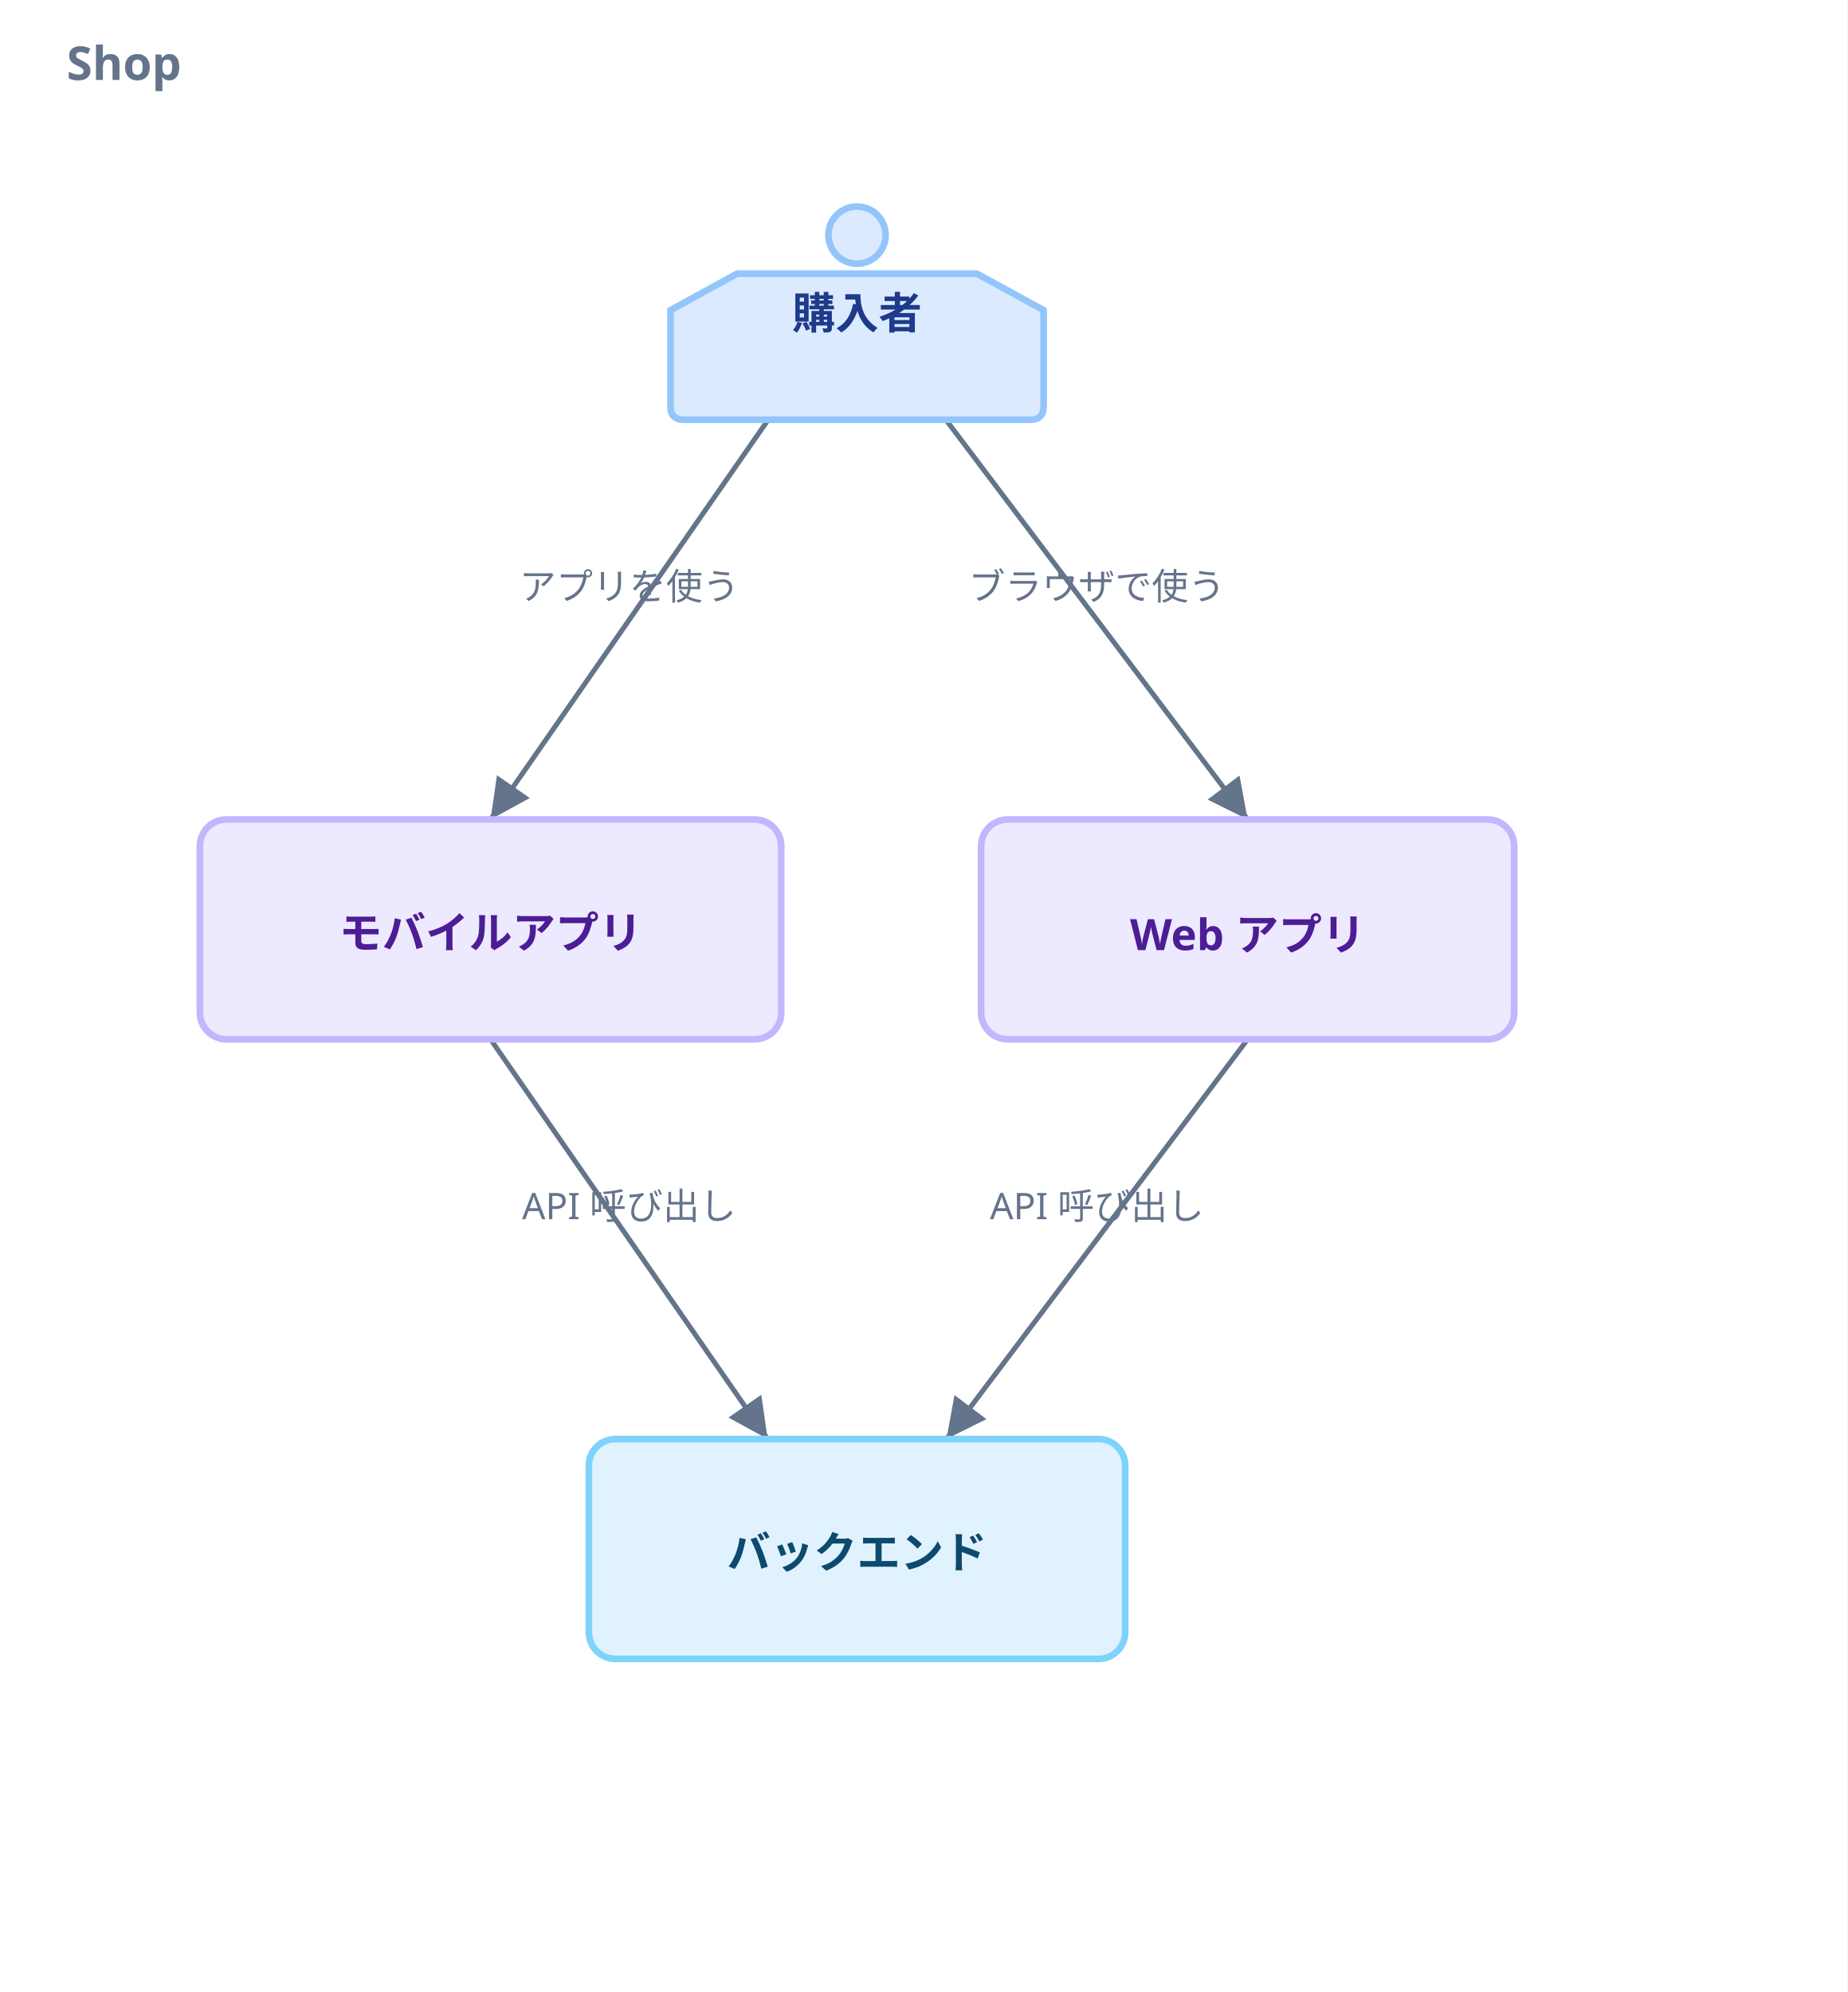
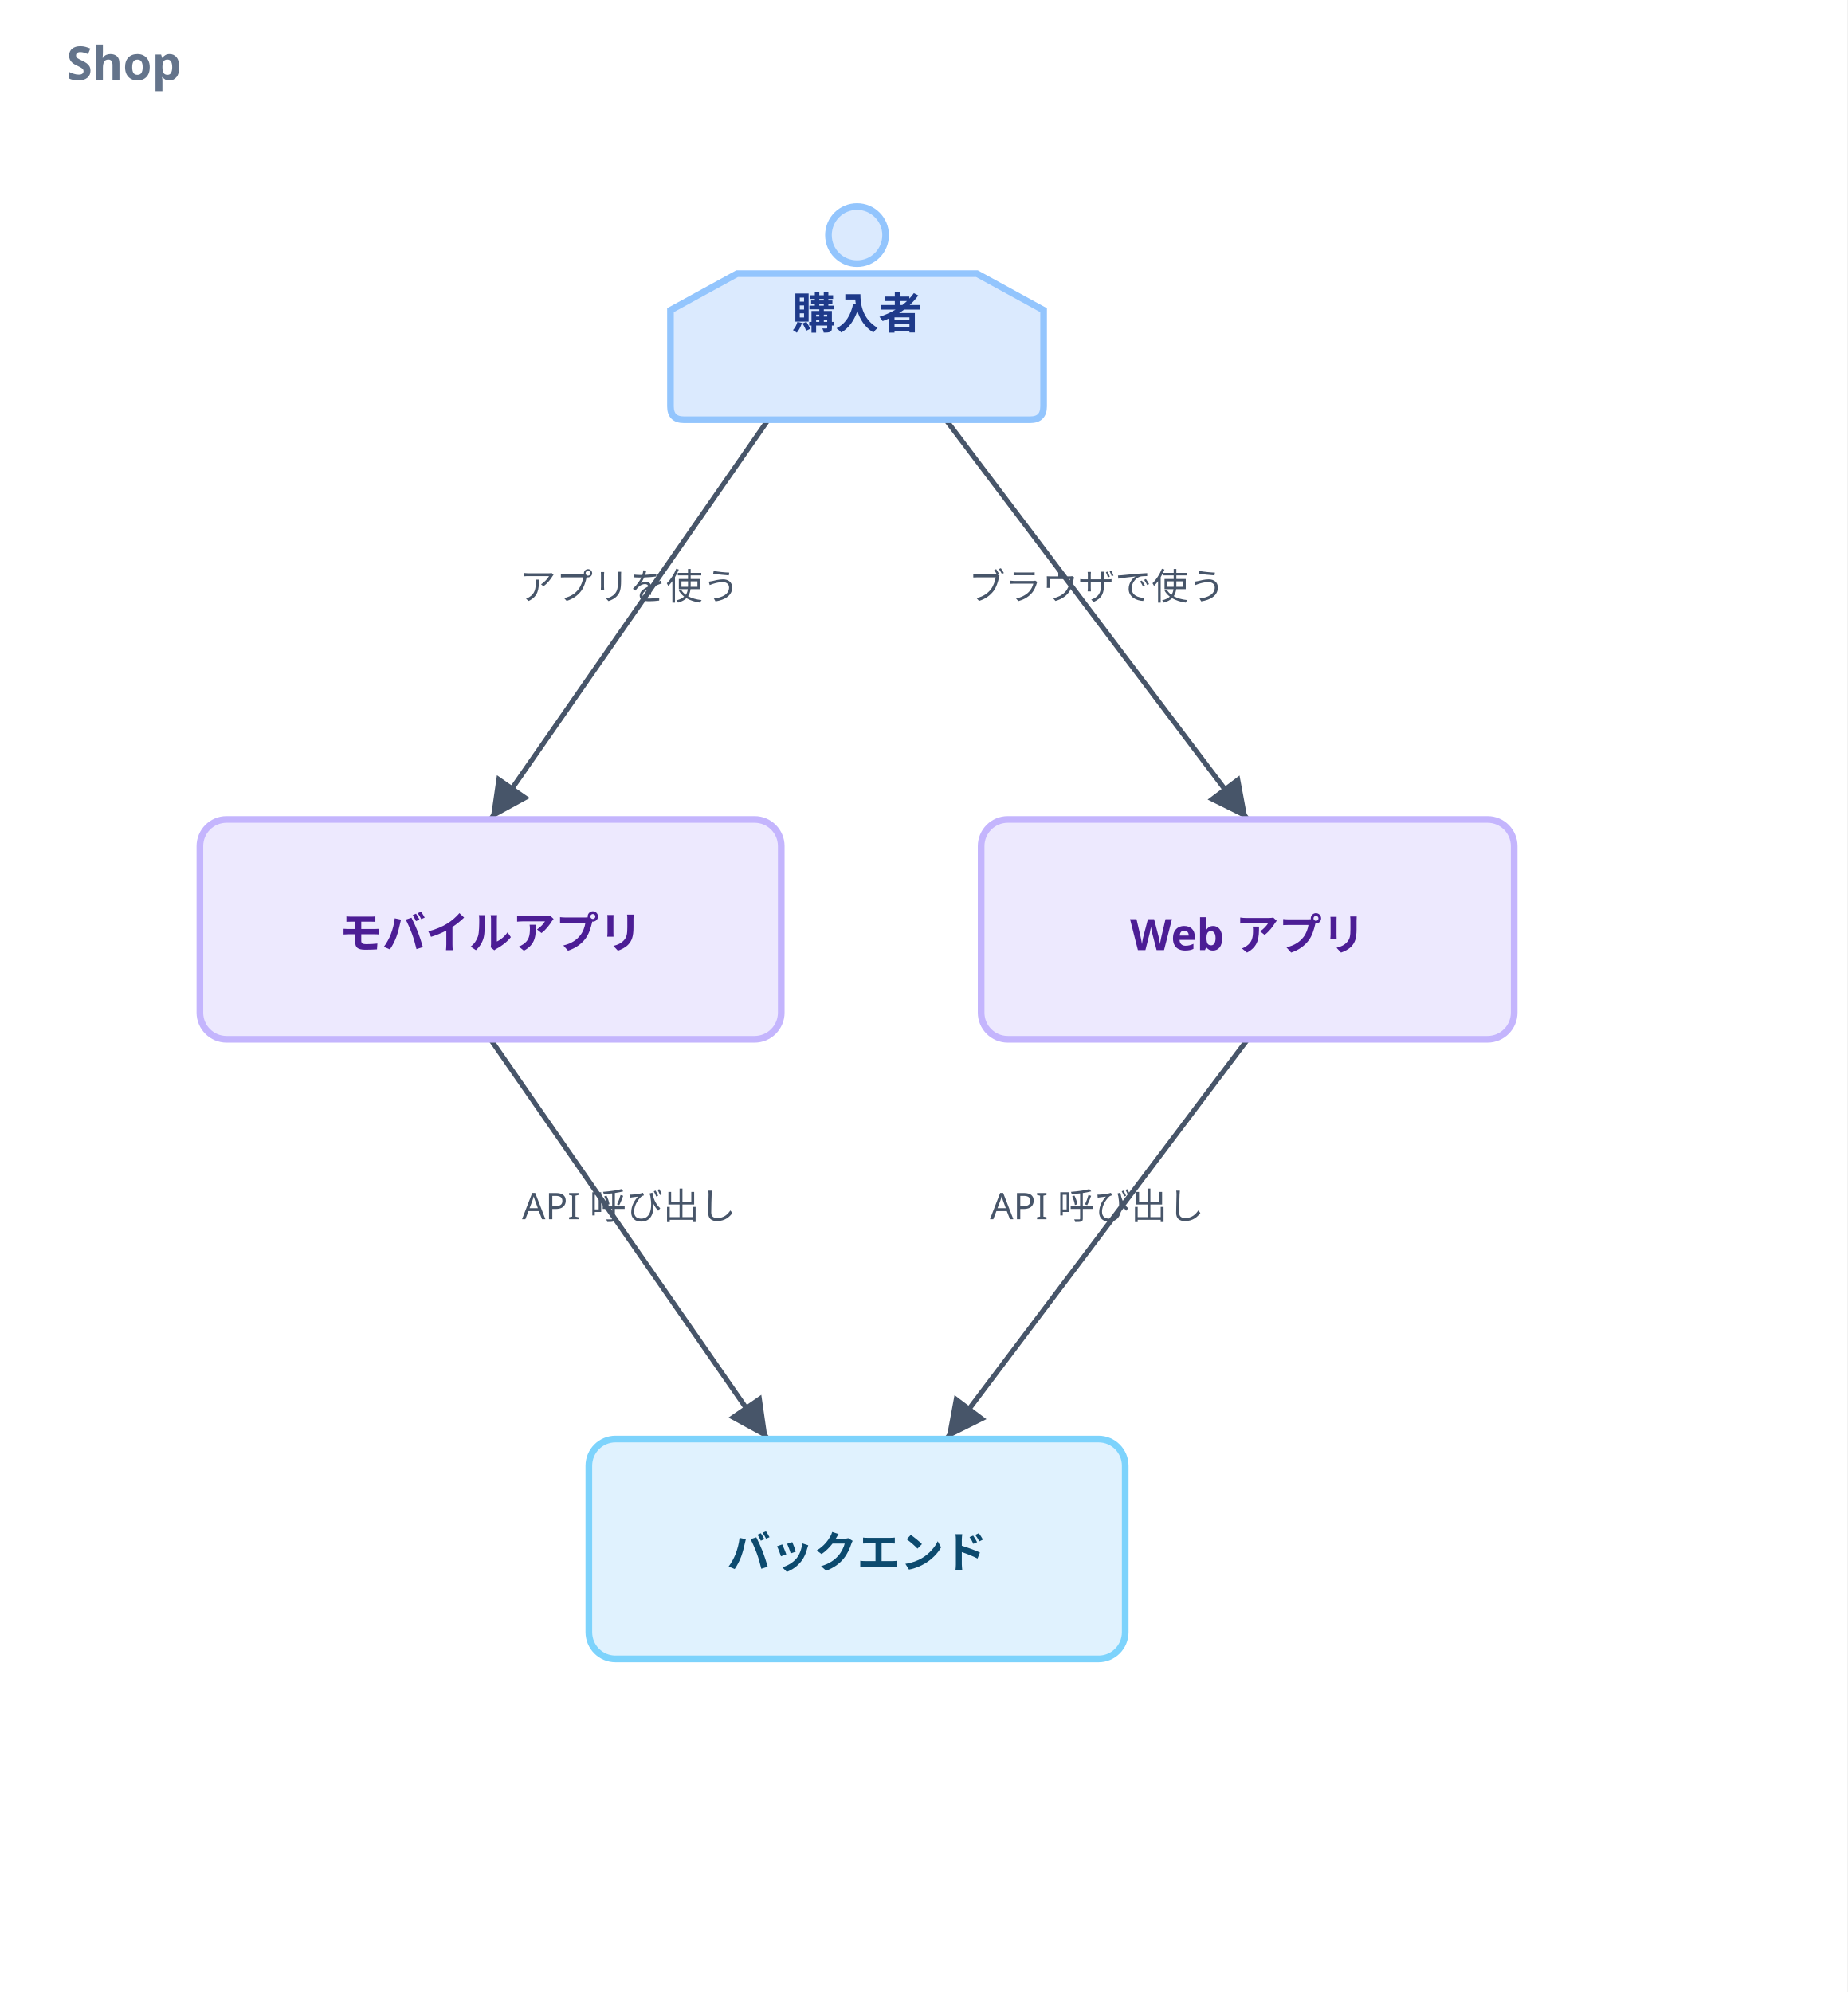
<svg xmlns="http://www.w3.org/2000/svg" viewBox="0 0 554.5 598" width="554.5" height="598">
  <defs>
    <marker id="arrow-default" viewBox="0 0 10 10" refX="10" refY="5" markerWidth="8" markerHeight="8" orient="auto-start-reverse">
-       <path d="M 0 0 L 10 5 L 0 10 z" fill="#64748B" />
+       <path d="M 0 0 L 10 5 L 0 10 z" fill="#475569" />
    </marker>
  </defs>
  <rect width="554.5" height="598" fill="#FFFFFF" rx="0" />
  <text x="20" y="24" fill="#64748B" font-size="14px" font-family="sans-serif" font-weight="bold">Shop</text>
  <g class="edges">
    <g data-edge-from="Customer" data-edge-to="MobileApp" data-edge-kind="sync" data-edge-canonical-id="Customer-&gt;MobileApp" data-edge-label="アプリを使う" class="krs-edge krs-edge--interactive">
      <line x1="230.583" y1="126" x2="147.25" y2="246" stroke="transparent" stroke-width="14" stroke-linecap="butt" class="krs-edge__hitline" />
-       <line x1="230.583" y1="126" x2="147.25" y2="246" stroke="#64748B" stroke-width="1.5" marker-end="url(#arrow-default)" />
-       <text x="188.917" y="180" text-anchor="middle" fill="#64748B" font-size="11px" font-family="sans-serif">アプリを使う</text>
+       <line x1="230.583" y1="126" x2="147.25" y2="246" stroke="#475569" stroke-width="1.5" marker-end="url(#arrow-default)" />
+       <text x="188.917" y="180" text-anchor="middle" fill="#475569" font-size="11px" font-family="sans-serif">アプリを使う</text>
    </g>
    <g data-edge-from="Customer" data-edge-to="WebApp" data-edge-kind="sync" data-edge-canonical-id="Customer-&gt;WebApp" data-edge-label="ブラウザで使う" class="krs-edge krs-edge--interactive">
      <line x1="283.917" y1="126" x2="374.5" y2="246" stroke="transparent" stroke-width="14" stroke-linecap="butt" class="krs-edge__hitline" />
-       <line x1="283.917" y1="126" x2="374.5" y2="246" stroke="#64748B" stroke-width="1.5" marker-end="url(#arrow-default)" />
-       <text x="329.208" y="180" text-anchor="middle" fill="#64748B" font-size="11px" font-family="sans-serif">ブラウザで使う</text>
+       <line x1="283.917" y1="126" x2="374.5" y2="246" stroke="#475569" stroke-width="1.5" marker-end="url(#arrow-default)" />
+       <text x="329.208" y="180" text-anchor="middle" fill="#475569" font-size="11px" font-family="sans-serif">ブラウザで使う</text>
    </g>
    <g data-edge-from="MobileApp" data-edge-to="Backend" data-edge-kind="sync" data-edge-canonical-id="MobileApp-&gt;Backend" data-edge-label="API 呼び出し" class="krs-edge krs-edge--interactive">
      <line x1="147.25" y1="312" x2="230.417" y2="432" stroke="transparent" stroke-width="14" stroke-linecap="butt" class="krs-edge__hitline" />
-       <line x1="147.25" y1="312" x2="230.417" y2="432" stroke="#64748B" stroke-width="1.5" marker-end="url(#arrow-default)" />
-       <text x="188.833" y="366" text-anchor="middle" fill="#64748B" font-size="11px" font-family="sans-serif">API 呼び出し</text>
+       <line x1="147.25" y1="312" x2="230.417" y2="432" stroke="#475569" stroke-width="1.5" marker-end="url(#arrow-default)" />
+       <text x="188.833" y="366" text-anchor="middle" fill="#475569" font-size="11px" font-family="sans-serif">API 呼び出し</text>
    </g>
    <g data-edge-from="WebApp" data-edge-to="Backend" data-edge-kind="sync" data-edge-canonical-id="WebApp-&gt;Backend" data-edge-label="API 呼び出し" class="krs-edge krs-edge--interactive">
      <line x1="374.5" y1="312" x2="284.083" y2="432" stroke="transparent" stroke-width="14" stroke-linecap="butt" class="krs-edge__hitline" />
-       <line x1="374.5" y1="312" x2="284.083" y2="432" stroke="#64748B" stroke-width="1.5" marker-end="url(#arrow-default)" />
-       <text x="329.292" y="366" text-anchor="middle" fill="#64748B" font-size="11px" font-family="sans-serif">API 呼び出し</text>
+       <line x1="374.5" y1="312" x2="284.083" y2="432" stroke="#475569" stroke-width="1.5" marker-end="url(#arrow-default)" />
+       <text x="329.292" y="366" text-anchor="middle" fill="#475569" font-size="11px" font-family="sans-serif">API 呼び出し</text>
    </g>
  </g>
  <g class="nodes">
    <g data-node-id="Customer" data-node-kind="user" data-has-children="false" data-has-description="false">
      <circle cx="257.25" cy="70.58" r="8.58" fill="#DBEAFE" stroke="#93C5FD" stroke-width="2" />
      <path d="M221.25 82.16 L293.25 82.16 L313.25 93.12 L313.25 122 Q313.25 126 309.25 126 L205.25 126 Q201.25 126 201.25 122 L201.25 93.12 Z" fill="#DBEAFE" stroke="#93C5FD" stroke-width="2" />
      <text x="257.25" y="93" text-anchor="middle" dominant-baseline="central" fill="#1E3A8A" font-size="13px" font-weight="bold" font-family="sans-serif">購入者</text>
    </g>
    <g data-node-id="MobileApp" data-node-kind="client" data-has-children="false" data-has-description="false">
      <rect x="60" y="246" width="174.5" height="66" rx="8" ry="8" fill="#EDE9FE" stroke="#C4B5FD" stroke-width="2" />
      <text x="147.25" y="279" text-anchor="middle" dominant-baseline="central" fill="#4C1D95" font-size="13px" font-weight="bold" font-family="sans-serif">モバイルアプリ</text>
    </g>
    <g data-node-id="WebApp" data-node-kind="client" data-has-children="false" data-has-description="false">
      <rect x="294.5" y="246" width="160" height="66" rx="8" ry="8" fill="#EDE9FE" stroke="#C4B5FD" stroke-width="2" />
      <text x="374.5" y="279" text-anchor="middle" dominant-baseline="central" fill="#4C1D95" font-size="13px" font-weight="bold" font-family="sans-serif">Web アプリ</text>
    </g>
    <g data-node-id="Backend" data-node-kind="service" data-has-children="true" data-has-description="false" style="cursor: pointer">
      <rect x="176.75" y="432" width="161" height="66" rx="8" ry="8" fill="#E0F2FE" stroke="#7DD3FC" stroke-width="2" />
      <text x="257.25" y="465" text-anchor="middle" dominant-baseline="central" fill="#0C4A6E" font-size="13px" font-weight="bold" font-family="sans-serif">バックエンド</text>
    </g>
  </g>
</svg>
